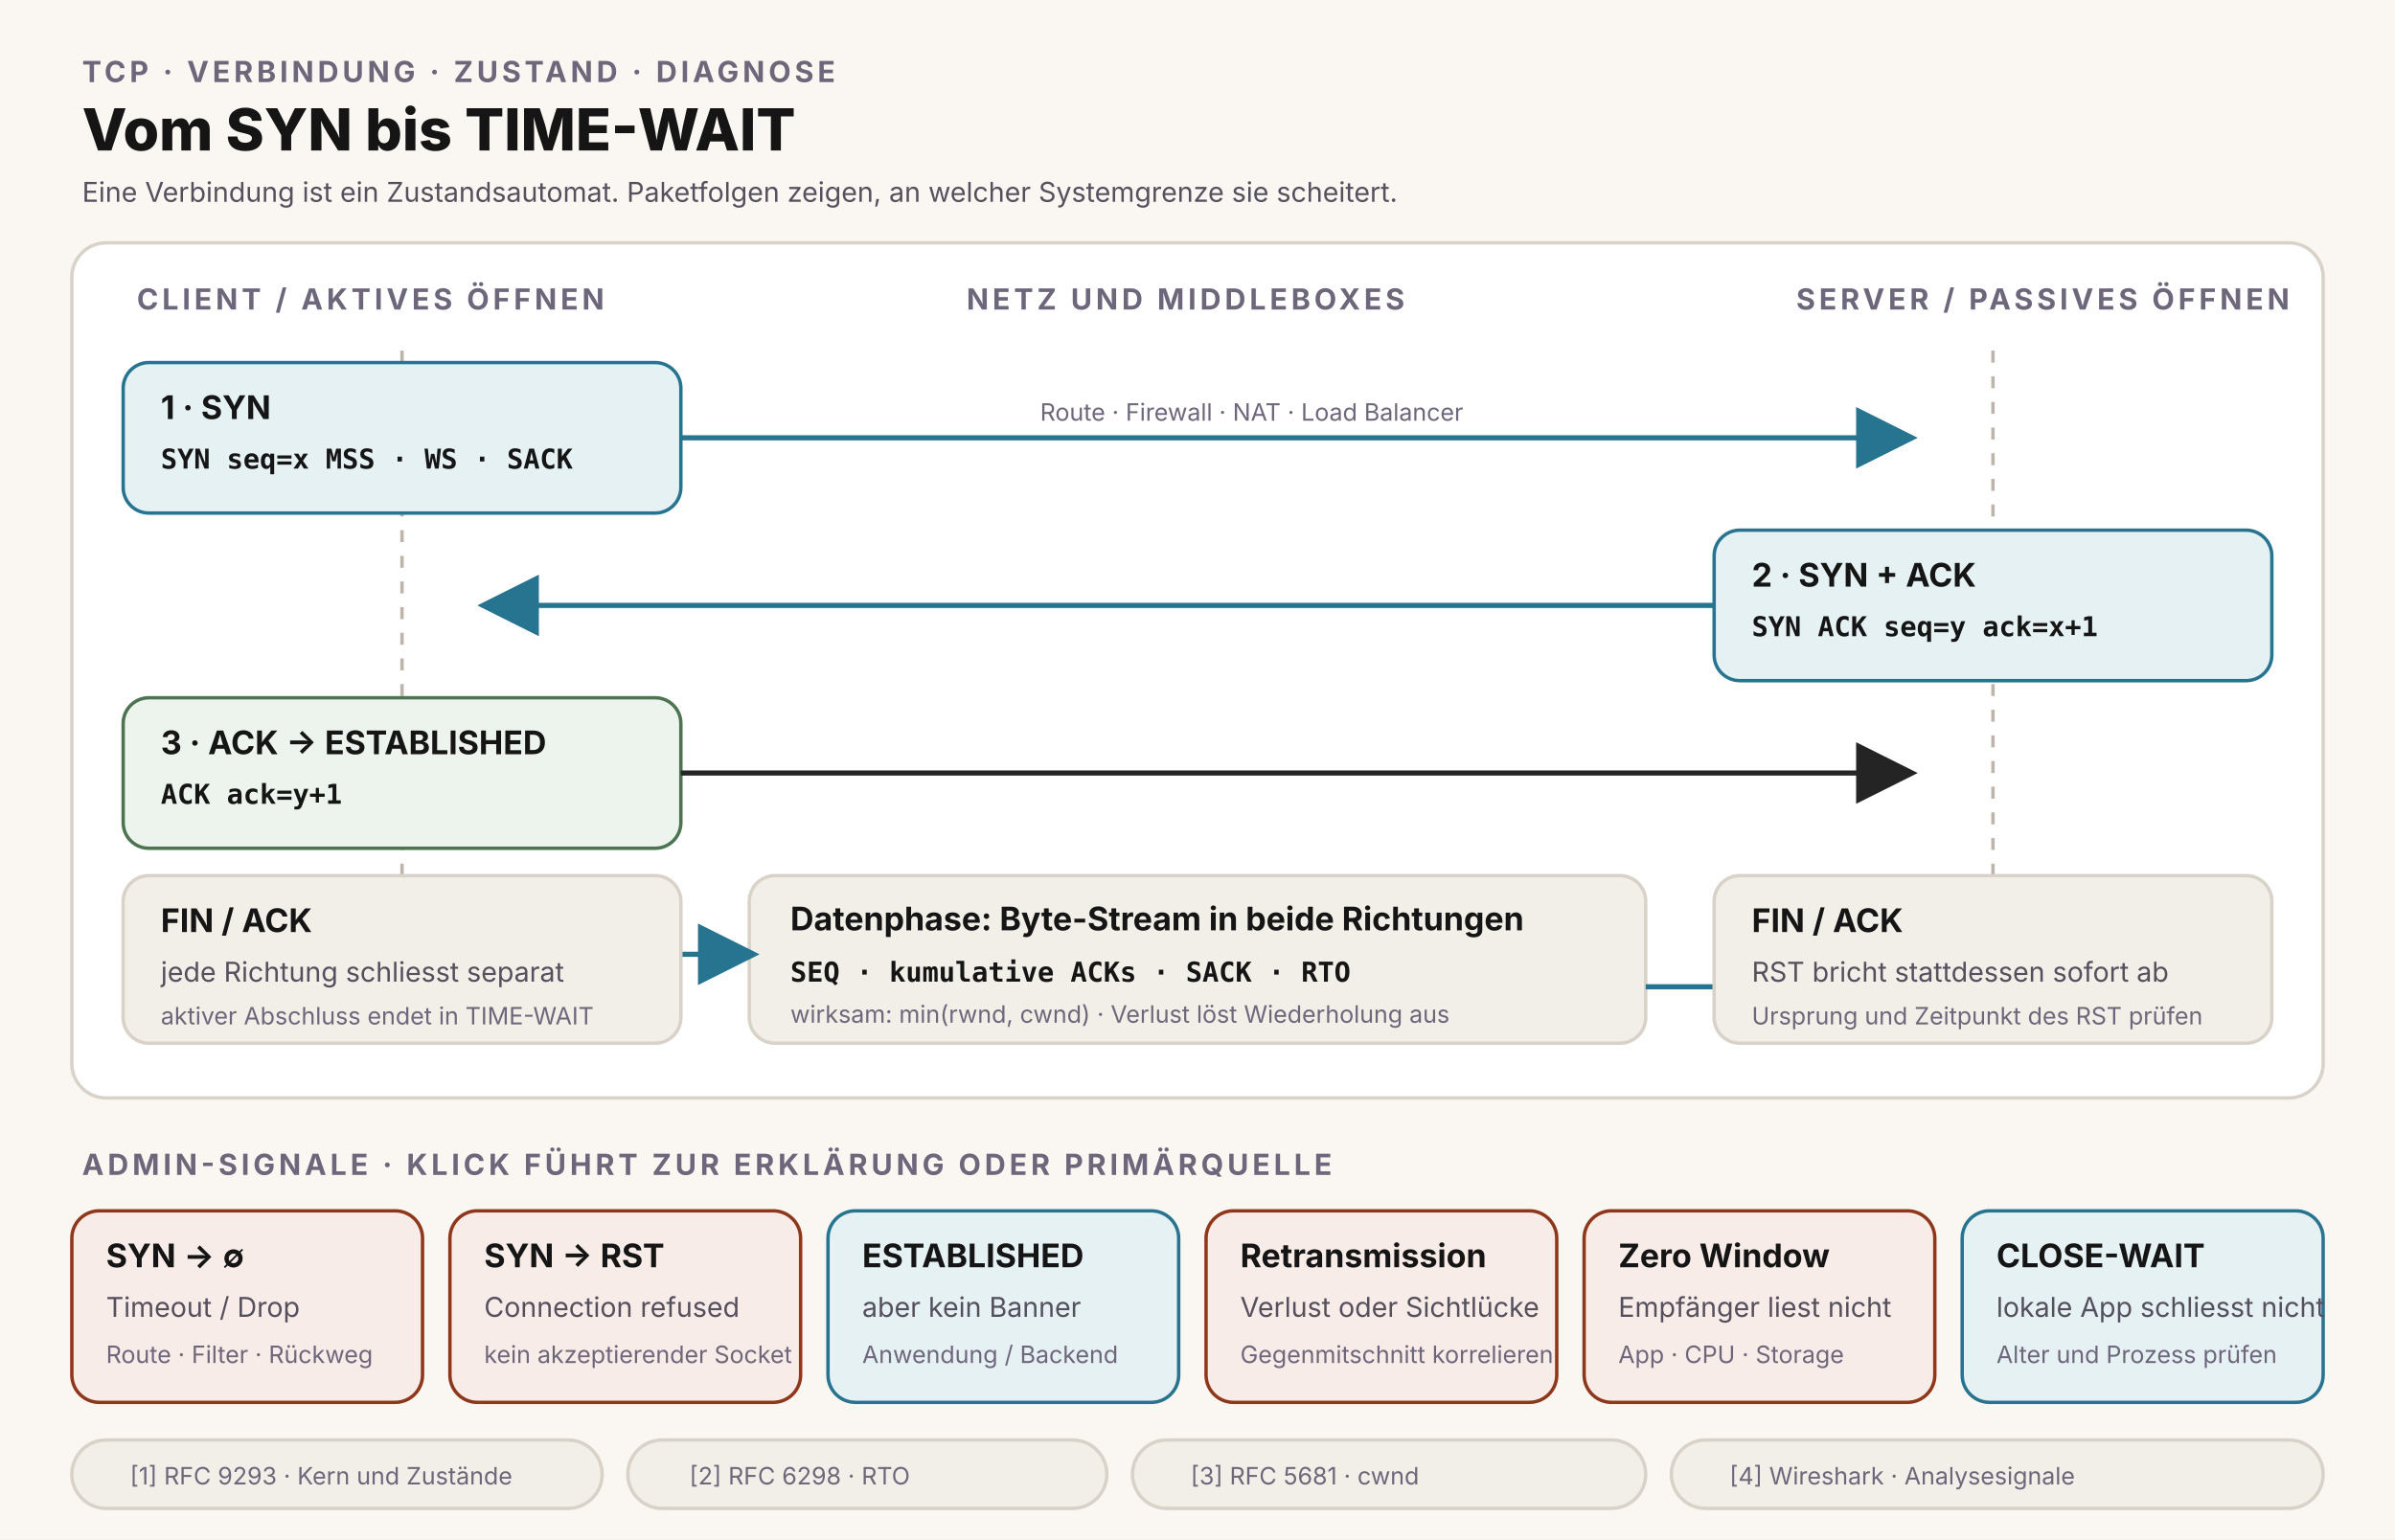
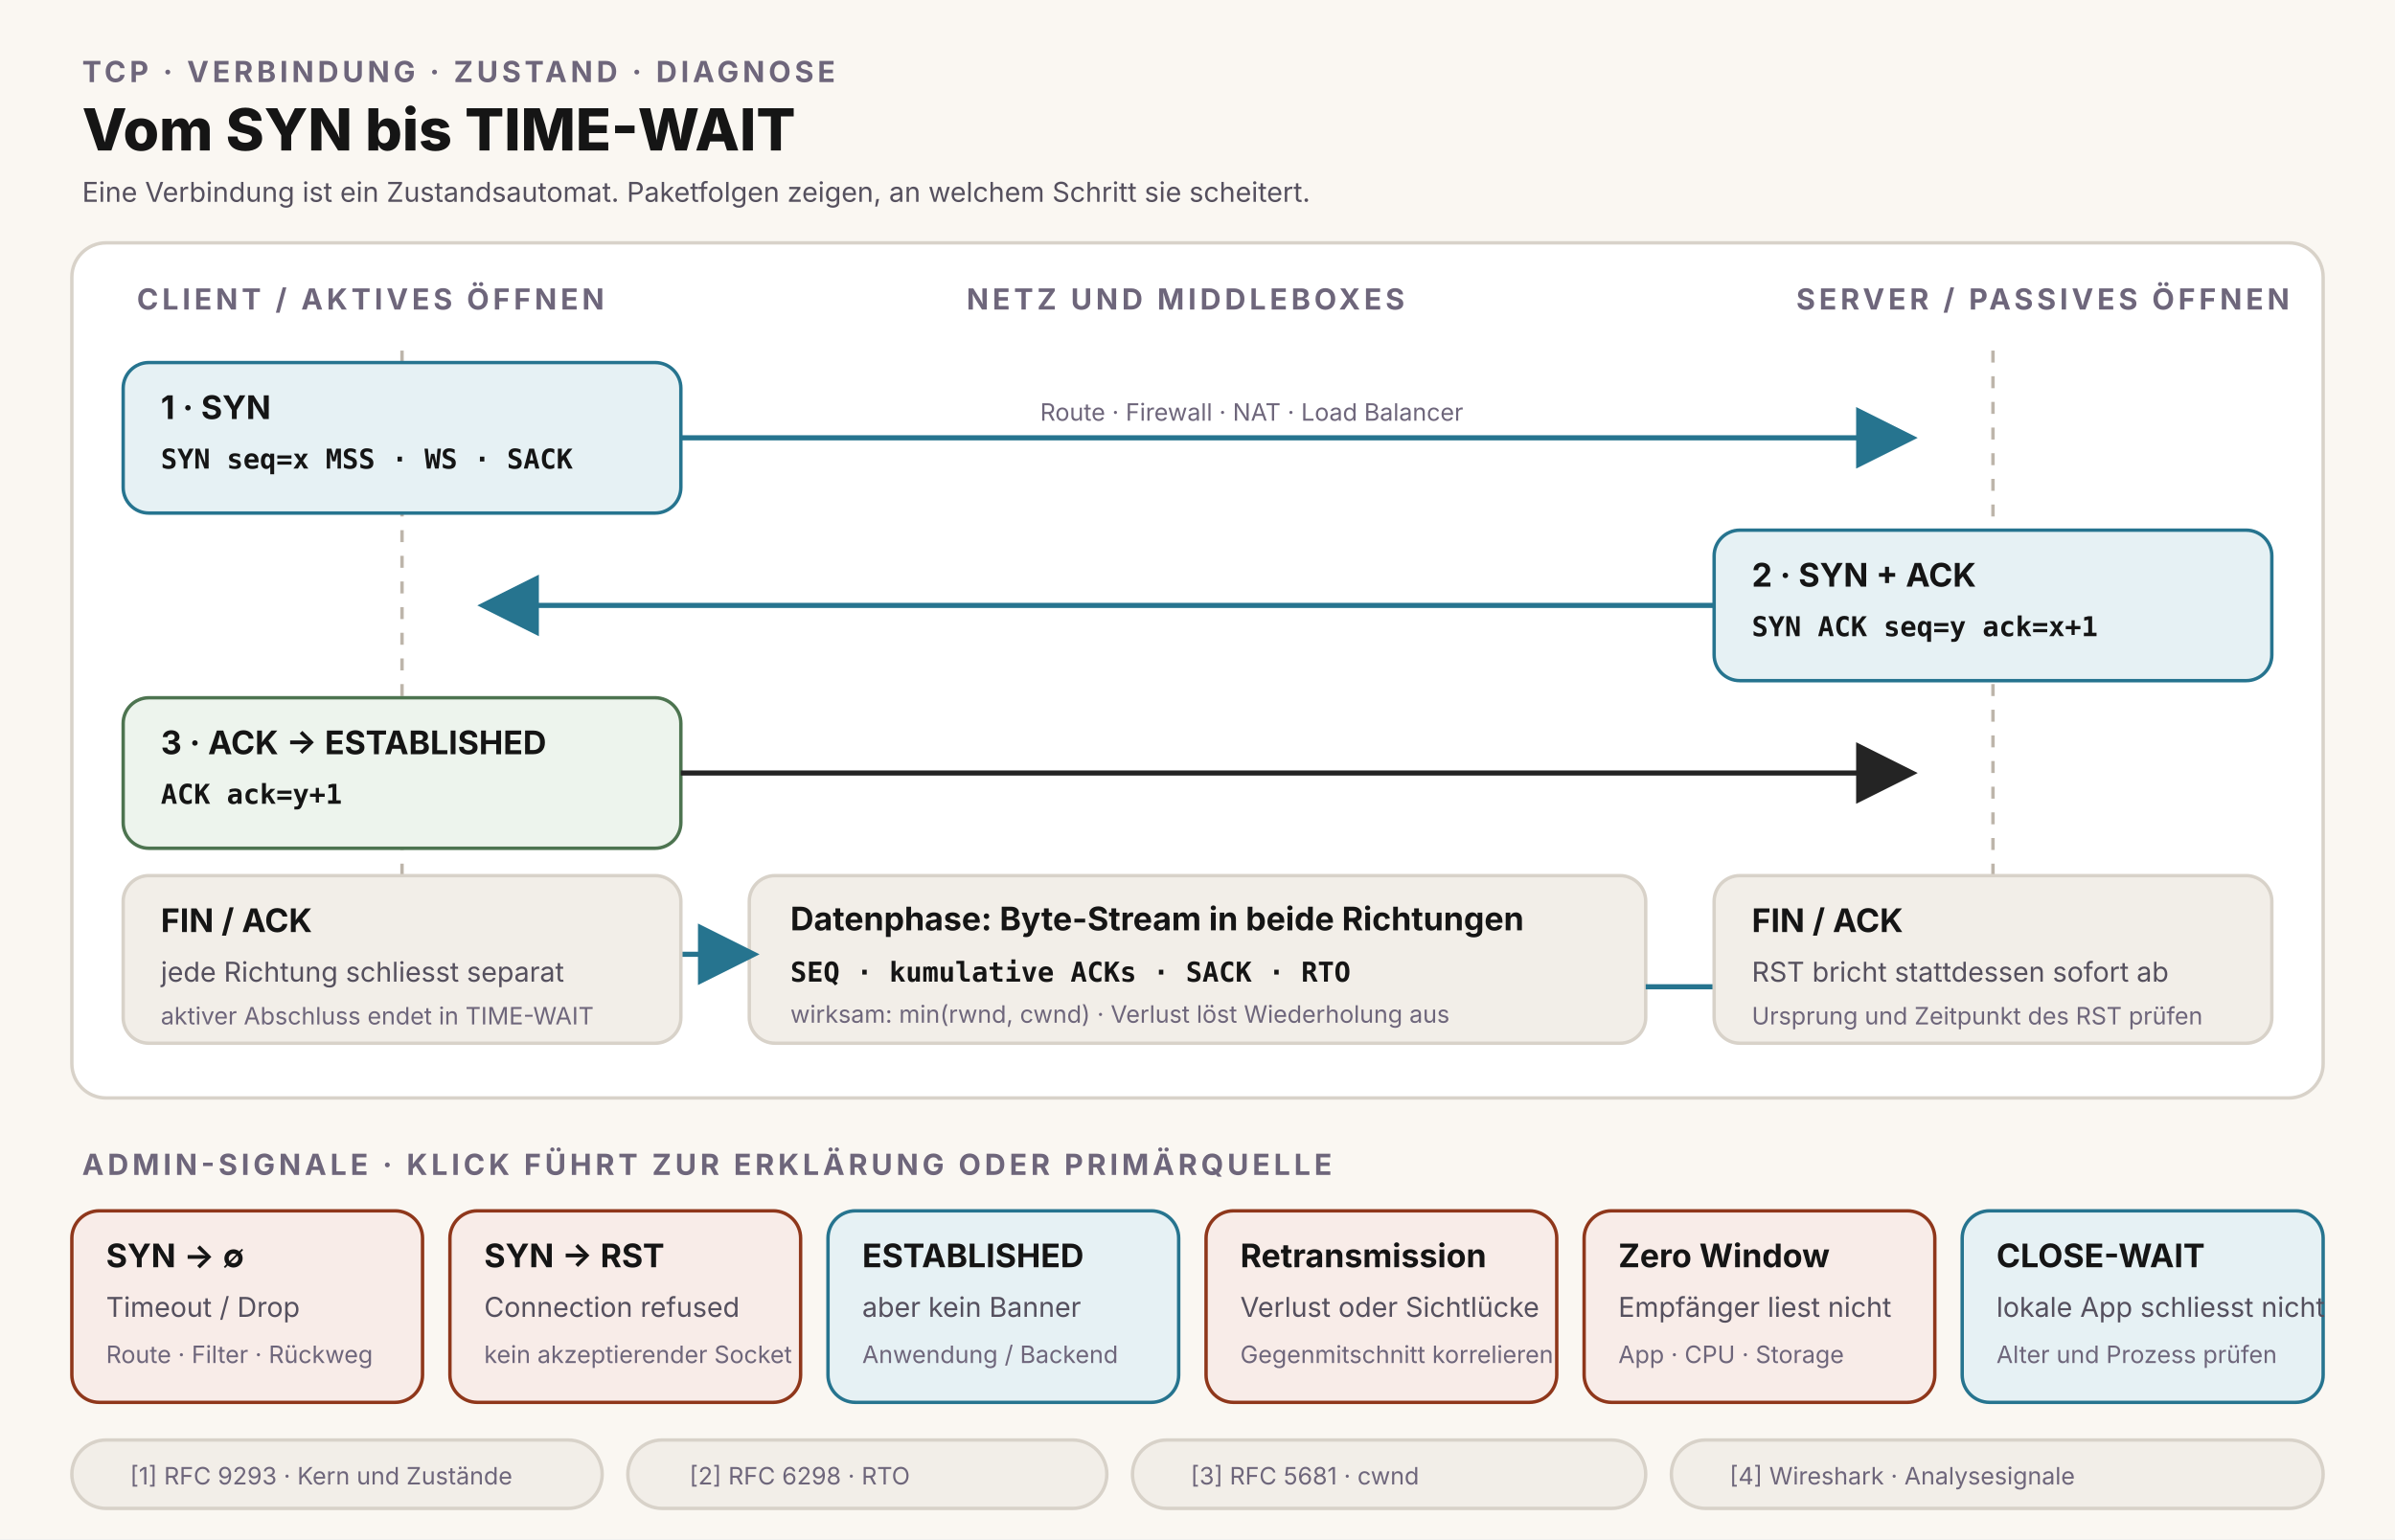
<svg xmlns="http://www.w3.org/2000/svg" viewBox="0 0 1400 900" role="img" aria-labelledby="title desc">
  <style>
    :root { color-scheme: light; }
    text { font-family: Inter, "Segoe UI", Arial, sans-serif; fill: #151515; }
    .bg { fill: #faf7f2; }
    .panel { fill: #fff; stroke: #d8d2c9; stroke-width: 2; }
    .soft { fill: #f2eee8; stroke: #d8d2c9; stroke-width: 2; }
    .blue { fill: #e6f1f4; stroke: #26748f; stroke-width: 2; }
    .rose { fill: #f8ece8; stroke: #8f371b; stroke-width: 2; }
    .green { fill: #edf4ed; stroke: #4d7450; stroke-width: 2; }
    .dash { fill: #fff; stroke: #bdb5aa; stroke-width: 2; stroke-dasharray: 9 8; }
    .kicker { font-size: 17px; letter-spacing: 2.2px; font-weight: 700; fill: #6e667b; }
    .h1 { font-size: 34px; font-weight: 760; }
    .h2 { font-size: 23px; font-weight: 720; }
    .label { font-size: 19px; font-weight: 700; }
    .body { font-size: 16px; fill: #55505e; }
    .small { font-size: 14px; fill: #6e667b; }
    .mono { font-family: "Cascadia Mono", Consolas, monospace; font-size: 16px; font-weight: 700; }
    .arrow { stroke: #242424; stroke-width: 3; fill: none; marker-end: url(#arrow); }
    .arrow-blue { stroke: #26748f; stroke-width: 3; fill: none; marker-end: url(#arrowBlue); }
    .arrow-rose { stroke: #8f371b; stroke-width: 3; fill: none; marker-end: url(#arrowRose); stroke-dasharray: 8 6; }
    .lifeline { stroke: #bdb5aa; stroke-width: 2; stroke-dasharray: 7 8; }
    a { outline: none; cursor: pointer; }
    a .hit { transition: fill .16s ease, stroke .16s ease, filter .16s ease; }
    a:hover .hit, a:focus .hit { fill: #d8ebf0; stroke: #0f607c; filter: drop-shadow(0 4px 6px rgba(15,96,124,.17)); }
    a:hover .risk, a:focus .risk { fill: #f4ddd5; stroke: #7c2e16; filter: drop-shadow(0 4px 6px rgba(124,46,22,.14)); }
    a:hover .source, a:focus .source { fill: #e1eff3; stroke: #26748f; }
    a:focus .hit, a:focus .risk, a:focus .source { stroke-width: 4; }
  </style>
  <defs>
    <marker id="arrow" markerWidth="12" markerHeight="12" refX="10" refY="6" orient="auto">
      <path d="M0,0 L12,6 L0,12 Z" fill="#242424" />
    </marker>
    <marker id="arrowBlue" markerWidth="12" markerHeight="12" refX="10" refY="6" orient="auto">
      <path d="M0,0 L12,6 L0,12 Z" fill="#26748f" />
    </marker>
    <marker id="arrowRose" markerWidth="12" markerHeight="12" refX="10" refY="6" orient="auto">
      <path d="M0,0 L12,6 L0,12 Z" fill="#8f371b" />
    </marker>
  </defs>
  <rect class="bg" width="1400" height="900" />
  <text class="kicker" x="48" y="48">TCP · VERBINDUNG · ZUSTAND · DIAGNOSE</text>
  <text class="h1" x="48" y="88">Vom SYN bis TIME-WAIT</text>
-   <text class="body" x="48" y="118">Eine Verbindung ist ein Zustandsautomat. Paketfolgen zeigen, an welcher Systemgrenze sie scheitert.</text>
+   <text class="body" x="48" y="118">Eine Verbindung ist ein Zustandsautomat. Paketfolgen zeigen, an welchem Schritt sie scheitert.</text>
  <rect class="panel" x="42" y="142" width="1316" height="500" rx="20" />
  <text class="kicker" x="80" y="181">CLIENT / AKTIVES ÖFFNEN</text>
  <text class="kicker" x="565" y="181">NETZ UND MIDDLEBOXES</text>
  <text class="kicker" x="1050" y="181">SERVER / PASSIVES ÖFFNEN</text>
  <line class="lifeline" x1="235" y1="205" x2="235" y2="605" />
  <line class="lifeline" x1="1165" y1="205" x2="1165" y2="605" />
-   <a href="/kb/tcp#verbindungsaufbau-datentransfer-und-abbau" target="_top" tabindex="0" aria-label="1 · SYN – SYN seq=x MSS · WS · SACK">
+   <a data-link-hint="1" href="/kb/tcp#verbindungsaufbau-datentransfer-und-abbau" target="_top" tabindex="0" aria-label="1 · SYN – SYN seq=x MSS · WS · SACK">
    <rect class="blue hit" x="72" y="212" width="326" height="88" rx="15" />
    <text class="label" x="94" y="245">1 · SYN</text>
    <text class="mono" x="94" y="274">SYN  seq=x  MSS · WS · SACK</text>
  </a>
  <path class="arrow-blue" d="M398 256 H1115" />
  <text class="small" x="608" y="246">Route · Firewall · NAT · Load Balancer</text>
-   <a href="https://datatracker.ietf.org/doc/html/rfc9293#section-3.5" target="_top" tabindex="0" aria-label="2 · SYN + ACK – SYN ACK seq=y ack=x+1">
+   <a data-link-hint="2" href="https://datatracker.ietf.org/doc/html/rfc9293#section-3.5" target="_top" tabindex="0" aria-label="2 · SYN + ACK – SYN ACK seq=y ack=x+1">
    <rect class="blue hit" x="1002" y="310" width="326" height="88" rx="15" />
    <text class="label" x="1024" y="343">2 · SYN + ACK</text>
    <text class="mono" x="1024" y="372">SYN ACK  seq=y  ack=x+1</text>
  </a>
  <path class="arrow-blue" d="M1002 354 H285" />
-   <a href="https://datatracker.ietf.org/doc/html/rfc9293#section-3.3.2" target="_top" tabindex="0" aria-label="3 · ACK → ESTABLISHED – ACK ack=y+1">
+   <a data-link-hint="3" href="https://datatracker.ietf.org/doc/html/rfc9293#section-3.3.2" target="_top" tabindex="0" aria-label="3 · ACK → ESTABLISHED – ACK ack=y+1">
    <rect class="green hit" x="72" y="408" width="326" height="88" rx="15" />
    <text class="label" x="94" y="441">3 · ACK → ESTABLISHED</text>
    <text class="mono" x="94" y="470">ACK  ack=y+1</text>
  </a>
  <path class="arrow" d="M398 452 H1115" />
-   <a href="/kb/tcp#sequenznummern-acks-und-retransmission" target="_top" tabindex="0" aria-label="Datenphase: Byte-Stream in beide Richtungen – SEQ · kumulative ACKs · SACK · RTO – wirksam: min(rwnd, cwnd) · Verlust löst Wiederholung aus">
+   <a data-link-hint="4" href="/kb/tcp#sequenznummern-acks-und-retransmission" target="_top" tabindex="0" aria-label="Datenphase: Byte-Stream in beide Richtungen – SEQ · kumulative ACKs · SACK · RTO – wirksam: min(rwnd, cwnd) · Verlust löst Wiederholung aus">
    <rect class="soft hit" x="438" y="512" width="524" height="98" rx="15" />
    <text class="label" x="462" y="544">Datenphase: Byte-Stream in beide Richtungen</text>
    <text class="mono" x="462" y="574">SEQ · kumulative ACKs · SACK · RTO</text>
    <text class="small" x="462" y="598">wirksam: min(rwnd, cwnd) · Verlust löst Wiederholung aus</text>
  </a>
  <path class="arrow-blue" d="M398 558 H438" />
  <path class="arrow-blue" d="M962 577 H1115" />
-   <a href="https://datatracker.ietf.org/doc/html/rfc9293#section-3.6" target="_top" tabindex="0" aria-label="FIN / ACK – jede Richtung schliesst separat – aktiver Abschluss endet in TIME-WAIT">
+   <a data-link-hint="5" href="https://datatracker.ietf.org/doc/html/rfc9293#section-3.6" target="_top" tabindex="0" aria-label="FIN / ACK – jede Richtung schliesst separat – aktiver Abschluss endet in TIME-WAIT">
    <rect class="soft hit" x="72" y="512" width="326" height="98" rx="15" />
    <text class="label" x="94" y="545">FIN / ACK</text>
    <text class="body" x="94" y="574">jede Richtung schliesst separat</text>
    <text class="small" x="94" y="599">aktiver Abschluss endet in TIME-WAIT</text>
  </a>
-   <a href="https://datatracker.ietf.org/doc/html/rfc9293#section-3.5.2" target="_top" tabindex="0" aria-label="FIN / ACK – RST bricht stattdessen sofort ab – Ursprung und Zeitpunkt des RST prüfen">
+   <a data-link-hint="6" href="https://datatracker.ietf.org/doc/html/rfc9293#section-3.5.2" target="_top" tabindex="0" aria-label="FIN / ACK – RST bricht stattdessen sofort ab – Ursprung und Zeitpunkt des RST prüfen">
    <rect class="soft hit" x="1002" y="512" width="326" height="98" rx="15" />
    <text class="label" x="1024" y="545">FIN / ACK</text>
    <text class="body" x="1024" y="574">RST bricht stattdessen sofort ab</text>
    <text class="small" x="1024" y="599">Ursprung und Zeitpunkt des RST prüfen</text>
  </a>
  <text class="kicker" x="48" y="687">ADMIN-SIGNALE · KLICK FÜHRT ZUR ERKLÄRUNG ODER PRIMÄRQUELLE</text>
-   <a href="/kb/tcp#signalbild-und-wahrscheinlichste-systemgrenze" target="_top" tabindex="0" aria-label="SYN → ∅ – Timeout / Drop – Route · Filter · Rückweg">
+   <a data-link-hint="7" href="/kb/tcp#diagnose-vom-socket-bis-zum-paket" target="_top" tabindex="0" aria-label="SYN → ∅ – Timeout / Drop – Route · Filter · Rückweg">
    <rect class="rose risk" x="42" y="708" width="205" height="112" rx="16" />
    <text class="label" x="62" y="741">SYN → ∅</text>
    <text class="body" x="62" y="770">Timeout / Drop</text>
    <text class="small" x="62" y="797">Route · Filter · Rückweg</text>
  </a>
-   <a href="https://datatracker.ietf.org/doc/html/rfc9293#section-3.5.2" target="_top" tabindex="0" aria-label="SYN → RST – Connection refused – kein akzeptierender Socket">
+   <a data-link-hint="8" href="https://datatracker.ietf.org/doc/html/rfc9293#section-3.5.2" target="_top" tabindex="0" aria-label="SYN → RST – Connection refused – kein akzeptierender Socket">
    <rect class="rose risk" x="263" y="708" width="205" height="112" rx="16" />
    <text class="label" x="283" y="741">SYN → RST</text>
    <text class="body" x="283" y="770">Connection refused</text>
    <text class="small" x="283" y="797">kein akzeptierender Socket</text>
  </a>
-   <a href="/kb/tcp#diagnose-vom-socket-bis-zum-paket" target="_top" tabindex="0" aria-label="ESTABLISHED – aber kein Banner – Anwendung / Backend">
+   <a data-link-hint="9" href="/kb/tcp#diagnose-vom-socket-bis-zum-paket" target="_top" tabindex="0" aria-label="ESTABLISHED – aber kein Banner – Anwendung / Backend">
    <rect class="blue hit" x="484" y="708" width="205" height="112" rx="16" />
    <text class="label" x="504" y="741">ESTABLISHED</text>
    <text class="body" x="504" y="770">aber kein Banner</text>
    <text class="small" x="504" y="797">Anwendung / Backend</text>
  </a>
-   <a href="https://www.wireshark.org/docs/wsug_html_chunked/ChAdvTCPAnalysis.html" target="_top" tabindex="0" aria-label="Retransmission – Verlust oder Sichtlücke – Gegenmitschnitt korrelieren">
+   <a data-link-hint="10" href="https://www.wireshark.org/docs/wsug_html_chunked/ChAdvTCPAnalysis.html" target="_top" tabindex="0" aria-label="Retransmission – Verlust oder Sichtlücke – Gegenmitschnitt korrelieren">
    <rect class="rose risk" x="705" y="708" width="205" height="112" rx="16" />
    <text class="label" x="725" y="741">Retransmission</text>
    <text class="body" x="725" y="770">Verlust oder Sichtlücke</text>
    <text class="small" x="725" y="797">Gegenmitschnitt korrelieren</text>
  </a>
-   <a href="/kb/tcp#flusskontrolle-und-staukontrolle" target="_top" tabindex="0" aria-label="Zero Window – Empfänger liest nicht – App · CPU · Storage">
+   <a data-link-hint="11" href="/kb/tcp#flusskontrolle-und-staukontrolle" target="_top" tabindex="0" aria-label="Zero Window – Empfänger liest nicht – App · CPU · Storage">
    <rect class="rose risk" x="926" y="708" width="205" height="112" rx="16" />
    <text class="label" x="946" y="741">Zero Window</text>
    <text class="body" x="946" y="770">Empfänger liest nicht</text>
    <text class="small" x="946" y="797">App · CPU · Storage</text>
  </a>
-   <a href="/kb/tcp#die-zustande-als-betriebsindikatoren" target="_top" tabindex="0" aria-label="CLOSE-WAIT – lokale App schliesst nicht – Alter und Prozess prüfen">
+   <a data-link-hint="12" href="/kb/tcp#verbindungsaufbau-datentransfer-und-abbau" target="_top" tabindex="0" aria-label="CLOSE-WAIT – lokale App schliesst nicht – Alter und Prozess prüfen">
    <rect class="blue hit" x="1147" y="708" width="211" height="112" rx="16" />
    <text class="label" x="1167" y="741">CLOSE-WAIT</text>
    <text class="body" x="1167" y="770">lokale App schliesst nicht</text>
    <text class="small" x="1167" y="797">Alter und Prozess prüfen</text>
  </a>
-   <a href="https://datatracker.ietf.org/doc/html/rfc9293" target="_top" tabindex="0" aria-label="[1] RFC 9293 · Kern und Zustände">
+   <a data-link-hint="13" href="https://datatracker.ietf.org/doc/html/rfc9293" target="_top" tabindex="0" aria-label="[1] RFC 9293 · Kern und Zustände">
    <rect class="soft source" x="42" y="842" width="310" height="40" rx="20" />
    <text class="small" x="76" y="868">[1] RFC 9293 · Kern und Zustände</text>
  </a>
-   <a href="https://datatracker.ietf.org/doc/html/rfc6298" target="_top" tabindex="0" aria-label="[2] RFC 6298 · RTO">
+   <a data-link-hint="14" href="https://datatracker.ietf.org/doc/html/rfc6298" target="_top" tabindex="0" aria-label="[2] RFC 6298 · RTO">
    <rect class="soft source" x="367" y="842" width="280" height="40" rx="20" />
    <text class="small" x="403" y="868">[2] RFC 6298 · RTO</text>
  </a>
-   <a href="https://datatracker.ietf.org/doc/html/rfc5681" target="_top" tabindex="0" aria-label="[3] RFC 5681 · cwnd">
+   <a data-link-hint="15" href="https://datatracker.ietf.org/doc/html/rfc5681" target="_top" tabindex="0" aria-label="[3] RFC 5681 · cwnd">
    <rect class="soft source" x="662" y="842" width="300" height="40" rx="20" />
    <text class="small" x="696" y="868">[3] RFC 5681 · cwnd</text>
  </a>
-   <a href="https://www.wireshark.org/docs/wsug_html_chunked/ChAdvTCPAnalysis.html" target="_top" tabindex="0" aria-label="[4] Wireshark · Analysesignale">
+   <a data-link-hint="16" href="https://www.wireshark.org/docs/wsug_html_chunked/ChAdvTCPAnalysis.html" target="_top" tabindex="0" aria-label="[4] Wireshark · Analysesignale">
    <rect class="soft source" x="977" y="842" width="381" height="40" rx="20" />
    <text class="small" x="1011" y="868">[4] Wireshark · Analysesignale</text>
  </a>
+   <style>
+     .link-target-ui{opacity:0;transition:opacity .12s ease;pointer-events:none}
+     svg:has(a[href]:hover) .link-target-ui,svg:has(a[href]:focus) .link-target-ui{opacity:1}
+     .link-target-backdrop{fill:#13263a;stroke:#ffffff;stroke-width:2}
+     .link-target-copy{opacity:0}
+     .link-target-label{font:700 16px system-ui,-apple-system,"Segoe UI",sans-serif;fill:#ffffff}
+     .link-target-address{font:500 12px ui-monospace,"SFMono-Regular",Consolas,monospace;fill:#bfe7ff}
+ svg:has(a[data-link-hint="1"]:hover) .link-target-copy-1,svg:has(a[data-link-hint="1"]:focus) .link-target-copy-1{opacity:1}
+ svg:has(a[data-link-hint="2"]:hover) .link-target-copy-2,svg:has(a[data-link-hint="2"]:focus) .link-target-copy-2{opacity:1}
+ svg:has(a[data-link-hint="3"]:hover) .link-target-copy-3,svg:has(a[data-link-hint="3"]:focus) .link-target-copy-3{opacity:1}
+ svg:has(a[data-link-hint="4"]:hover) .link-target-copy-4,svg:has(a[data-link-hint="4"]:focus) .link-target-copy-4{opacity:1}
+ svg:has(a[data-link-hint="5"]:hover) .link-target-copy-5,svg:has(a[data-link-hint="5"]:focus) .link-target-copy-5{opacity:1}
+ svg:has(a[data-link-hint="6"]:hover) .link-target-copy-6,svg:has(a[data-link-hint="6"]:focus) .link-target-copy-6{opacity:1}
+ svg:has(a[data-link-hint="7"]:hover) .link-target-copy-7,svg:has(a[data-link-hint="7"]:focus) .link-target-copy-7{opacity:1}
+ svg:has(a[data-link-hint="8"]:hover) .link-target-copy-8,svg:has(a[data-link-hint="8"]:focus) .link-target-copy-8{opacity:1}
+ svg:has(a[data-link-hint="9"]:hover) .link-target-copy-9,svg:has(a[data-link-hint="9"]:focus) .link-target-copy-9{opacity:1}
+ svg:has(a[data-link-hint="10"]:hover) .link-target-copy-10,svg:has(a[data-link-hint="10"]:focus) .link-target-copy-10{opacity:1}
+ svg:has(a[data-link-hint="11"]:hover) .link-target-copy-11,svg:has(a[data-link-hint="11"]:focus) .link-target-copy-11{opacity:1}
+ svg:has(a[data-link-hint="12"]:hover) .link-target-copy-12,svg:has(a[data-link-hint="12"]:focus) .link-target-copy-12{opacity:1}
+ svg:has(a[data-link-hint="13"]:hover) .link-target-copy-13,svg:has(a[data-link-hint="13"]:focus) .link-target-copy-13{opacity:1}
+ svg:has(a[data-link-hint="14"]:hover) .link-target-copy-14,svg:has(a[data-link-hint="14"]:focus) .link-target-copy-14{opacity:1}
+ svg:has(a[data-link-hint="15"]:hover) .link-target-copy-15,svg:has(a[data-link-hint="15"]:focus) .link-target-copy-15{opacity:1}
+ svg:has(a[data-link-hint="16"]:hover) .link-target-copy-16,svg:has(a[data-link-hint="16"]:focus) .link-target-copy-16{opacity:1}
+   </style>
+   <g class="link-target-ui" aria-hidden="true" pointer-events="none">
+     <rect class="link-target-backdrop" x="12" y="10" width="1376" height="62" rx="12" />
+     <g class="link-target-copy link-target-copy-1">
+       <text class="link-target-label" x="26" y="38">Öffnet: Drei-Wege-Handshake im Artikel öffnen</text>
+       <text class="link-target-address" x="26" y="60">Ziel: /kb/tcp#verbindungsaufbau-datentransfer-und-abbau</text>
+     </g>
+     <g class="link-target-copy link-target-copy-2">
+       <text class="link-target-label" x="26" y="38">Öffnet: RFC 9293: Opening and Closing Connections</text>
+       <text class="link-target-address" x="26" y="60">Ziel: https://datatracker.ietf.org/doc/html/rfc9293#section-3.5</text>
+     </g>
+     <g class="link-target-copy link-target-copy-3">
+       <text class="link-target-label" x="26" y="38">Öffnet: RFC 9293: TCP State Machine Overview</text>
+       <text class="link-target-address" x="26" y="60">Ziel: https://datatracker.ietf.org/doc/html/rfc9293#section-3.3.2</text>
+     </g>
+     <g class="link-target-copy link-target-copy-4">
+       <text class="link-target-label" x="26" y="38">Öffnet: Sequenznummern und Retransmission im Artikel öffnen</text>
+       <text class="link-target-address" x="26" y="60">Ziel: /kb/tcp#sequenznummern-acks-und-retransmission</text>
+     </g>
+     <g class="link-target-copy link-target-copy-5">
+       <text class="link-target-label" x="26" y="38">Öffnet: RFC 9293: Closing a Connection</text>
+       <text class="link-target-address" x="26" y="60">Ziel: https://datatracker.ietf.org/doc/html/rfc9293#section-3.6</text>
+     </g>
+     <g class="link-target-copy link-target-copy-6">
+       <text class="link-target-label" x="26" y="38">Öffnet: RFC 9293: Reset Generation</text>
+       <text class="link-target-address" x="26" y="60">Ziel: https://datatracker.ietf.org/doc/html/rfc9293#section-3.5.2</text>
+     </g>
+     <g class="link-target-copy link-target-copy-7">
+       <text class="link-target-label" x="26" y="38">Öffnet: SYN ohne Antwort: Diagnosematrix öffnen</text>
+       <text class="link-target-address" x="26" y="60">Ziel: /kb/tcp#diagnose-vom-socket-bis-zum-paket</text>
+     </g>
+     <g class="link-target-copy link-target-copy-8">
+       <text class="link-target-label" x="26" y="38">Öffnet: RFC 9293: Reset Generation</text>
+       <text class="link-target-address" x="26" y="60">Ziel: https://datatracker.ietf.org/doc/html/rfc9293#section-3.5.2</text>
+     </g>
+     <g class="link-target-copy link-target-copy-9">
+       <text class="link-target-label" x="26" y="38">Öffnet: Handshake ohne Banner: Diagnose öffnen</text>
+       <text class="link-target-address" x="26" y="60">Ziel: /kb/tcp#diagnose-vom-socket-bis-zum-paket</text>
+     </g>
+     <g class="link-target-copy link-target-copy-10">
+       <text class="link-target-label" x="26" y="38">Öffnet: Wireshark TCP Analysis</text>
+       <text class="link-target-address" x="26" y="60">Ziel: https://www.wireshark.org/docs/wsug_html_chunked/ChAdvTCPAnalysis.html</text>
+     </g>
+     <g class="link-target-copy link-target-copy-11">
+       <text class="link-target-label" x="26" y="38">Öffnet: Flusskontrolle und Zero Window öffnen</text>
+       <text class="link-target-address" x="26" y="60">Ziel: /kb/tcp#flusskontrolle-und-staukontrolle</text>
+     </g>
+     <g class="link-target-copy link-target-copy-12">
+       <text class="link-target-label" x="26" y="38">Öffnet: CLOSE-WAIT und TIME-WAIT im Artikel öffnen</text>
+       <text class="link-target-address" x="26" y="60">Ziel: /kb/tcp#verbindungsaufbau-datentransfer-und-abbau</text>
+     </g>
+     <g class="link-target-copy link-target-copy-13">
+       <text class="link-target-label" x="26" y="38">Öffnet: [1] RFC 9293 · Kern und Zustände</text>
+       <text class="link-target-address" x="26" y="60">Ziel: https://datatracker.ietf.org/doc/html/rfc9293</text>
+     </g>
+     <g class="link-target-copy link-target-copy-14">
+       <text class="link-target-label" x="26" y="38">Öffnet: [2] RFC 6298 · RTO</text>
+       <text class="link-target-address" x="26" y="60">Ziel: https://datatracker.ietf.org/doc/html/rfc6298</text>
+     </g>
+     <g class="link-target-copy link-target-copy-15">
+       <text class="link-target-label" x="26" y="38">Öffnet: [3] RFC 5681 · cwnd</text>
+       <text class="link-target-address" x="26" y="60">Ziel: https://datatracker.ietf.org/doc/html/rfc5681</text>
+     </g>
+     <g class="link-target-copy link-target-copy-16">
+       <text class="link-target-label" x="26" y="38">Öffnet: [4] Wireshark · Analysesignale</text>
+       <text class="link-target-address" x="26" y="60">Ziel: https://www.wireshark.org/docs/wsug_html_chunked/ChAdvTCPAnalysis.html</text>
+     </g>
+   </g>
</svg>
